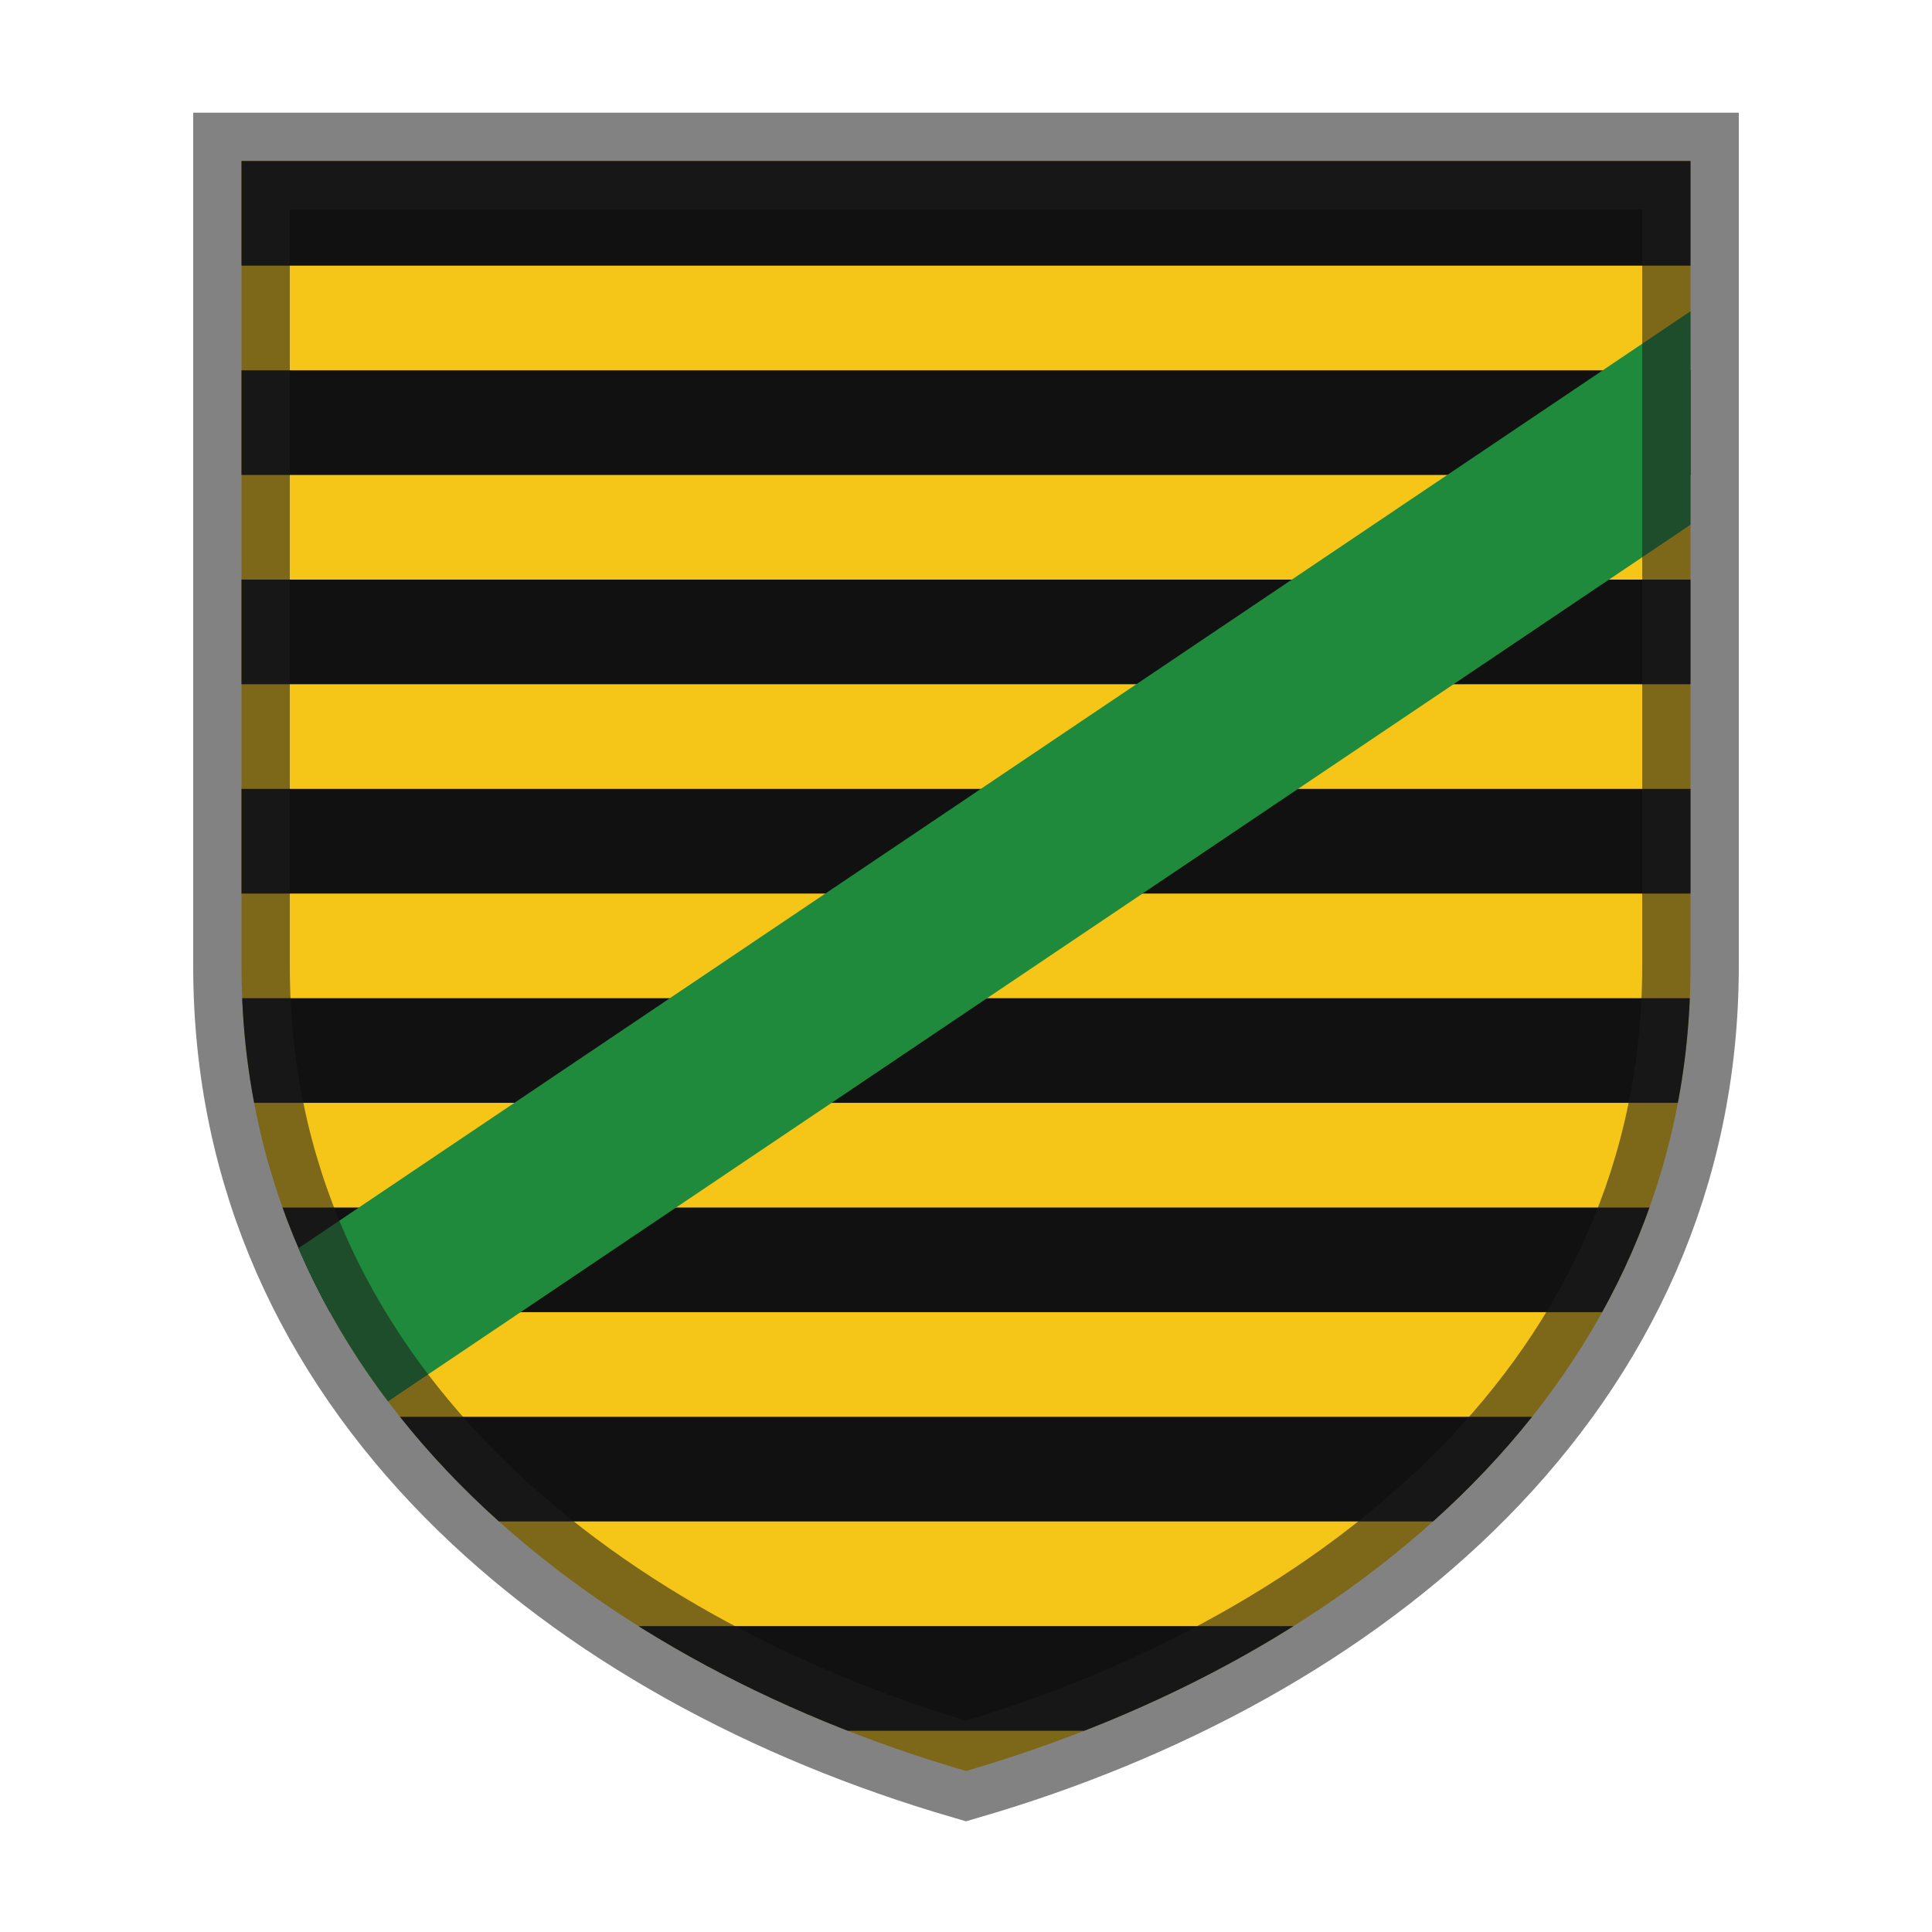
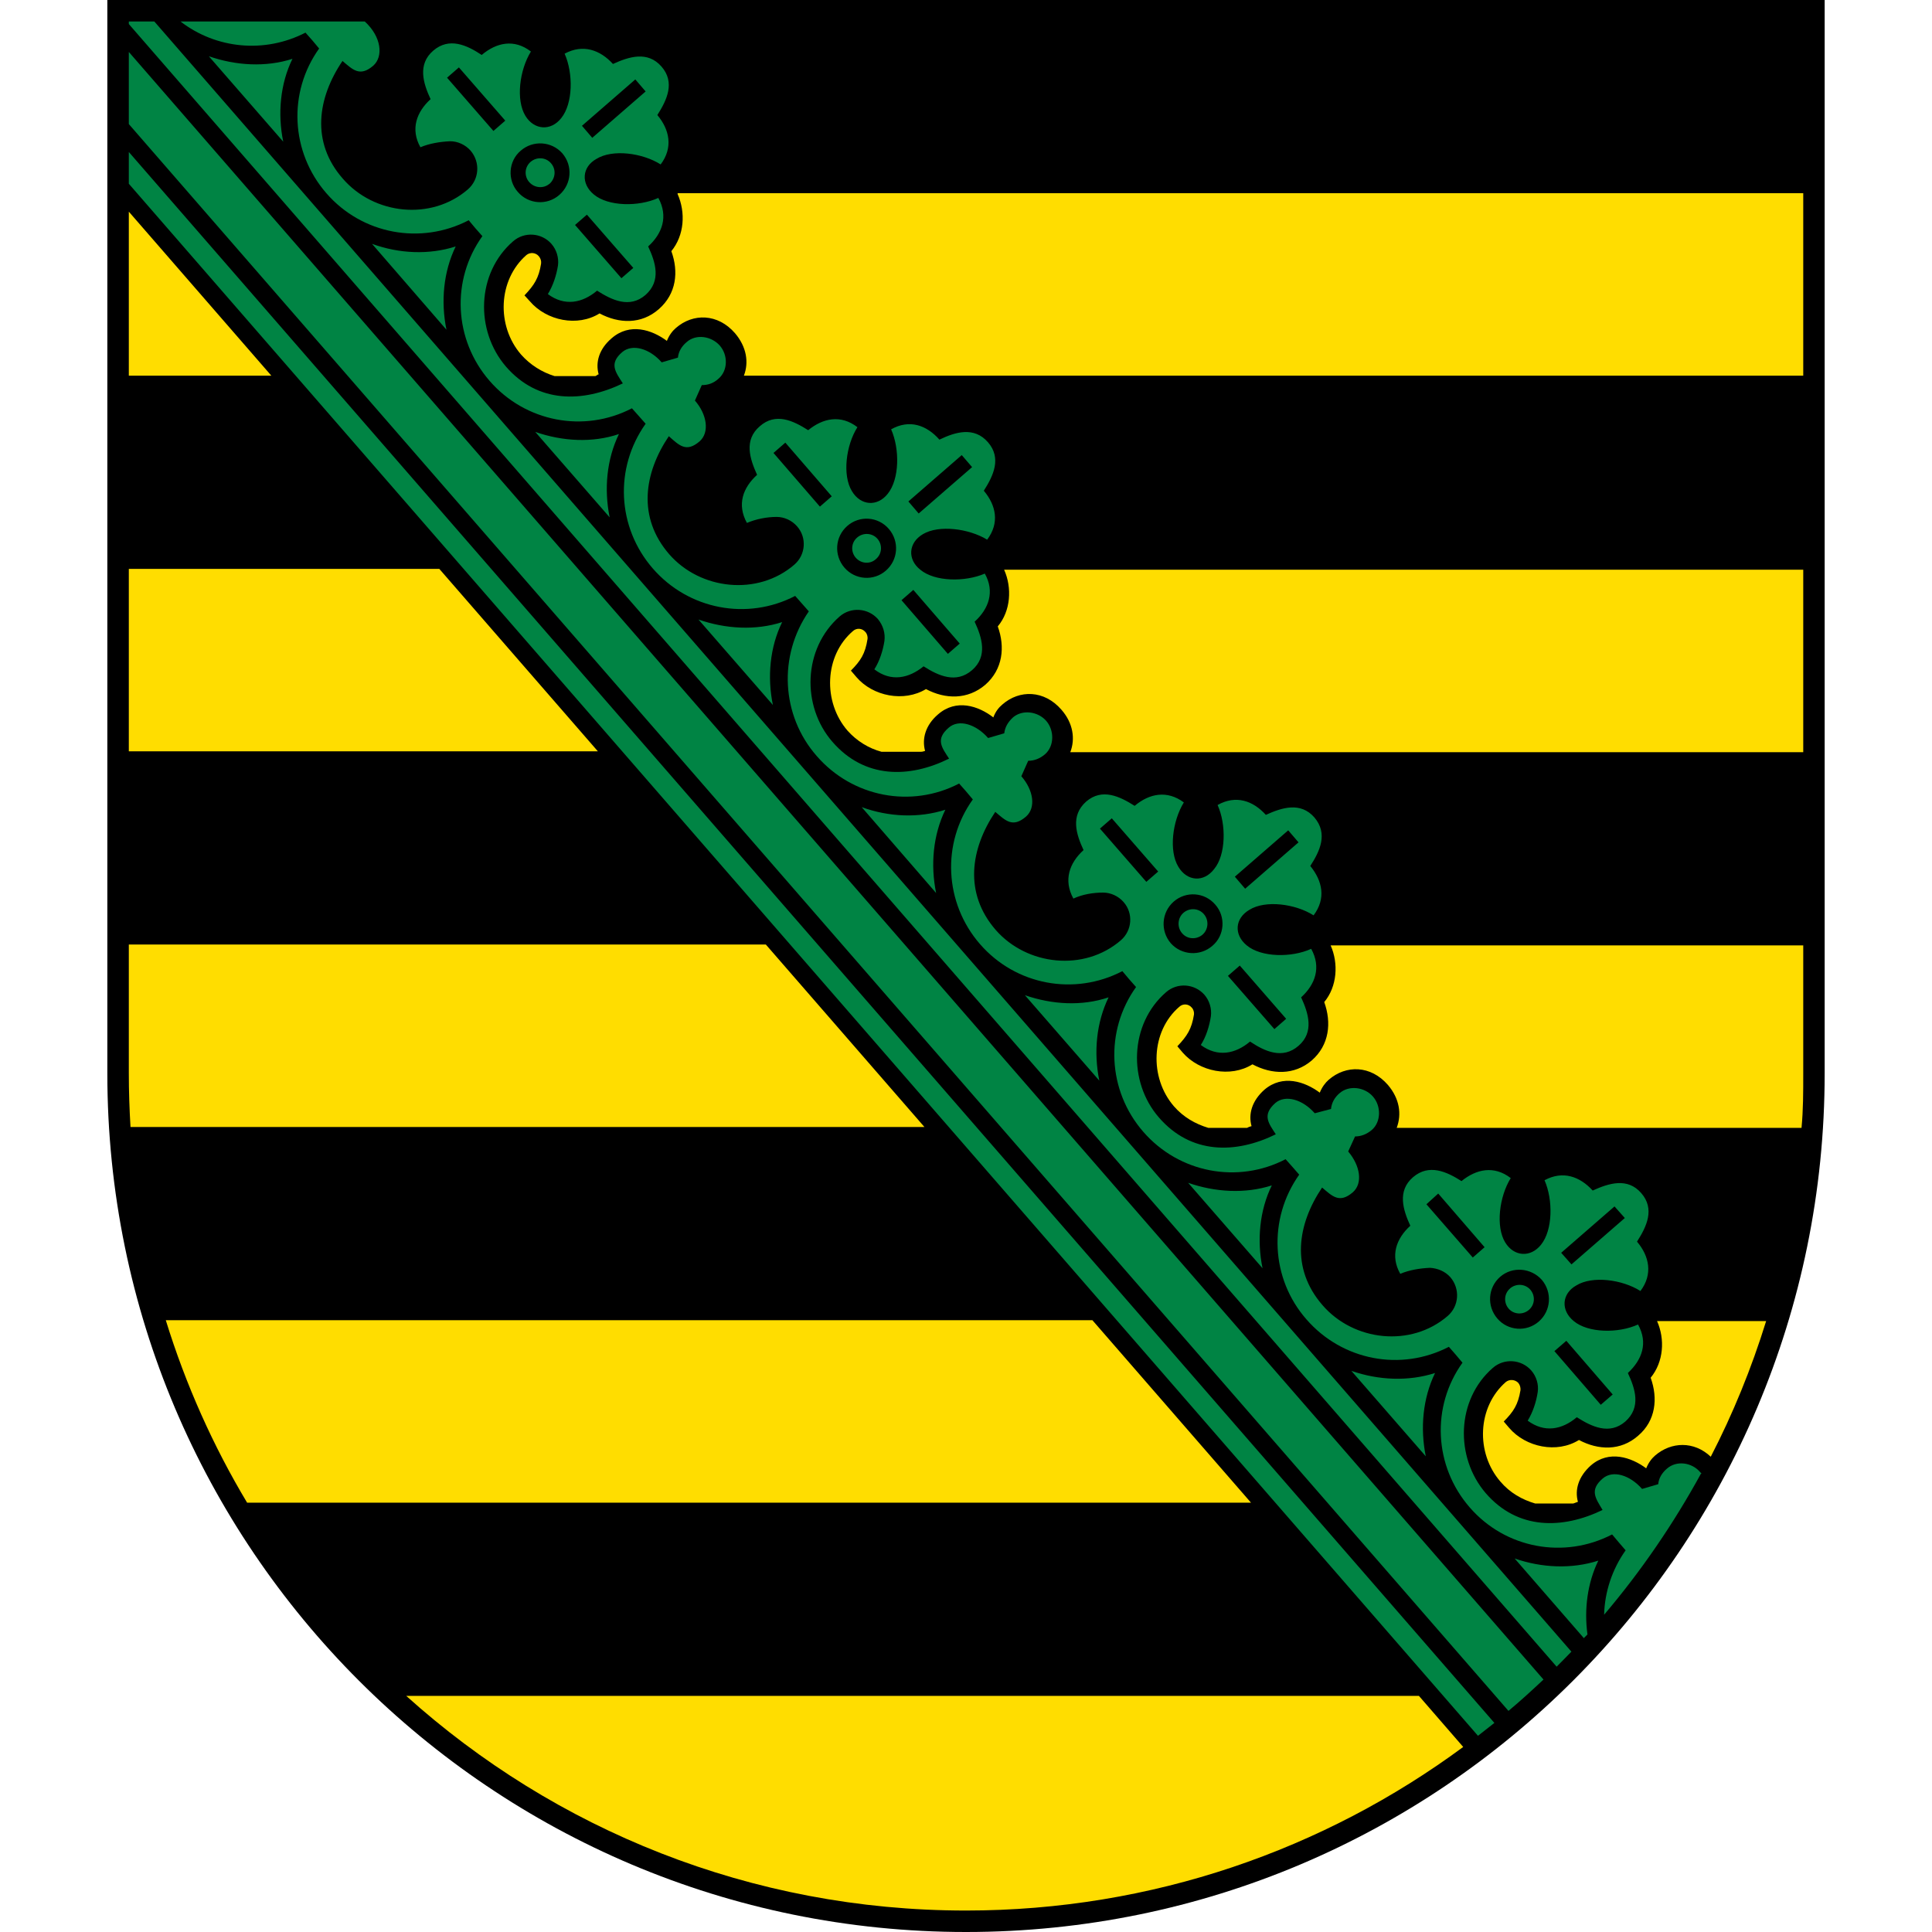
- <svg xmlns="http://www.w3.org/2000/svg" width="24" height="24" viewBox="0 0 24 24">
-   <defs>
-     <clipPath id="s">
-       <path d="M3 2h18v10c0 5.2-4.2 8.6-9 10C7.2 20.6 3 17.2 3 12z" />
-     </clipPath>
-   </defs>
-   <g clip-path="url(#s)">
-     <rect x="0" y="0" width="24" height="24" fill="#f5c518" />
-     <rect x="0" y="2.0" width="24" height="1.3" fill="#111" />
-     <rect x="0" y="4.6" width="24" height="1.3" fill="#111" />
-     <rect x="0" y="7.2" width="24" height="1.3" fill="#111" />
-     <rect x="0" y="9.8" width="24" height="1.3" fill="#111" />
-     <rect x="0" y="12.4" width="24" height="1.3" fill="#111" />
-     <rect x="0" y="15.0" width="24" height="1.3" fill="#111" />
-     <rect x="0" y="17.6" width="24" height="1.3" fill="#111" />
-     <rect x="0" y="20.2" width="24" height="1.3" fill="#111" />
-     <path d="M-1 20L25 2.5" fill="none" stroke="#1f8a3b" stroke-width="2.2" />
-   </g>
-   <path d="M3 2h18v10c0 5.2-4.2 8.6-9 10C7.2 20.6 3 17.2 3 12z" fill="none" stroke="#1c1c1c" stroke-opacity=".55" stroke-width="1.2" />
+ <svg xmlns="http://www.w3.org/2000/svg" width="24" height="24" viewBox="0 0 400 450" preserveAspectRatio="xMidYMid meet" version="1.1" xml:space="preserve">
+   <path d="M 199.99,450 C 89.539,450 0,360.5 0,250 L 0,0 l 400,0 0,250 c 0,110.5 -89.55,200 -200,200" id="path324" style="fill:#000;fill-opacity:1;fill-rule:evenodd;stroke:none" />
+   <path d="m 132.83,45 262.18,0 0,42.5 -246.74,0 c 1.18,-3.1 0.64,-6.7 -2.08,-9.9 -4,-4.6 -9.77,-4.7 -13.77,-1.2 -0.82,0.7 -1.57,1.7 -2.09,3 -3.49,-2.6 -8.65,-4.3 -12.88,-0.6 -2.93,2.5 -3.79,5.6 -3.01,8.4 -0.27,0 -0.55,0.4 -0.82,0.4 l -9.45,0 c -2.93,-0.9 -5.655,-2.6 -7.789,-5 -5.81,-6.7 -5.394,-17.4 1.232,-23.2 0.862,-0.7 2.163,-0.6 2.907,0.3 0.41,0.5 0.59,1.1 0.51,1.7 -0.54,3.4 -1.601,5 -3.87,7.4 l 1.275,1.4 c 3.875,4.5 11.075,6 16.215,2.8 4.51,2.4 9.71,2.6 13.81,-1 4.1,-3.6 4.64,-8.7 2.91,-13.5 3.03,-3.7 3.36,-9 1.46,-13.3 m 76.05,87.5 186.13,0 0,42.5 -170.72,0 c 1.2,-3.1 0.66,-6.8 -2.07,-9.9 -3.99,-4.6 -9.77,-4.7 -13.76,-1.2 -0.83,0.7 -1.57,1.6 -2.09,3 -3.49,-2.7 -8.66,-4.4 -12.89,-0.7 -2.93,2.5 -3.78,5.7 -3.01,8.5 -0.33,0.1 -0.61,0.2 -0.92,0.2 l -9.24,0 c -2.98,-0.8 -5.74,-2.5 -7.89,-4.9 -5.82,-6.7 -5.41,-17.5 1.23,-23.2 0.86,-0.8 2.16,-0.7 2.91,0.2 0.4,0.4 0.57,1.1 0.51,1.6 -0.54,3.5 -1.61,5.1 -3.88,7.4 l 1.28,1.5 c 3.86,4.5 11.08,5.9 16.21,2.8 4.51,2.4 9.71,2.5 13.81,-1 4.1,-3.6 4.65,-8.8 2.91,-13.6 3.03,-3.6 3.36,-9 1.48,-13.2 m 76.05,87.5 110.08,0 0,29.9 c 0,4.3 0,8.4 -0.4,12.6 l -94.29,0 c 1.2,-3.2 0.67,-6.8 -2.05,-10 -4,-4.6 -9.76,-4.7 -13.79,-1.2 -0.8,0.7 -1.55,1.7 -2.08,3 -3.49,-2.6 -8.64,-4.3 -12.88,-0.7 -2.93,2.6 -3.79,5.7 -3.01,8.5 -0.36,0.1 -0.69,0.2 -1.03,0.4 l -9.04,0 c -3.01,-0.9 -5.81,-2.5 -7.99,-5 -5.81,-6.7 -5.4,-17.5 1.23,-23.2 0.86,-0.8 2.17,-0.7 2.91,0.2 0.4,0.4 0.58,1.1 0.51,1.6 -0.54,3.4 -1.6,5 -3.87,7.4 l 1.27,1.5 c 3.87,4.4 11.08,5.9 16.22,2.7 4.51,2.4 9.71,2.6 13.81,-0.9 4.11,-3.6 4.64,-8.8 2.91,-13.6 3.01,-3.6 3.36,-9 1.49,-13.2 m 76.03,87.5 25.41,0 c -3.41,11 -7.73,21.6 -12.9,31.6 -3.92,-3.7 -9.2,-3.5 -12.94,-0.3 -0.82,0.7 -1.57,1.7 -2.1,3 -3.5,-2.6 -8.67,-4.3 -12.86,-0.7 -2.93,2.6 -3.81,5.7 -3.04,8.5 -0.37,0.1 -0.72,0.3 -1.12,0.4 l -8.82,0 c -3.07,-0.9 -5.9,-2.5 -8.11,-5.1 -5.81,-6.7 -5.39,-17.4 1.25,-23.2 0.86,-0.7 2.14,-0.6 2.91,0.2 0.4,0.5 0.56,1.1 0.51,1.7 -0.56,3.4 -1.63,5 -3.9,7.3 l 1.28,1.5 c 3.87,4.5 11.1,6 16.24,2.8 4.51,2.4 9.71,2.6 13.79,-1 4.11,-3.5 4.64,-8.7 2.91,-13.5 3.04,-3.7 3.36,-9 1.49,-13.2 M 5.006,87.5 l 0,-38.2 33.194,38.2 -33.194,0 z m 0,87.5 0,-42.5 72.314,0 36.94,42.5 -109.254,0 z m 0.391,87.5 C 5.15,258.4 5.006,254.2 5.006,250 l 0,-30 148.374,0 36.94,42.5 -184.923,0 z M 305.49,395 315.81,406.9 C 283.44,430.8 243.37,445 200,445 149.87,445 104.16,426.1 69.611,395 l 235.879,0 z M 32.557,350 C 24.641,336.8 18.245,322.5 13.617,307.5 l 215.823,0 36.94,42.5 -233.823,0 z" id="path328" style="fill:#fd0;fill-opacity:1;fill-rule:evenodd;stroke:none" />
+   <path d="m 155.02,164.2 c -1.34,-6.5 -0.7,-13.5 2.16,-19.3 -6.21,2 -13.16,1.6 -19.49,-0.6 l 17.33,19.9 z M 78.987,76.8 c -1.339,-6.6 -0.707,-13.5 2.154,-19.4 -6.2,2 -13.154,1.7 -19.488,-0.6 l 17.334,20 z M 117,120.5 c -1.33,-6.6 -0.7,-13.5 2.16,-19.4 -6.2,2.1 -13.15,1.7 -19.485,-0.5 L 117,120.5 z m 76.04,87.5 c -1.34,-6.6 -0.71,-13.5 2.15,-19.4 -6.2,2 -13.16,1.7 -19.48,-0.6 l 17.33,20 z m 38.01,43.7 c -1.34,-6.6 -0.7,-13.5 2.16,-19.4 -6.2,2.1 -13.15,1.7 -19.49,-0.5 l 17.33,19.9 z m 38.02,43.7 c -1.34,-6.5 -0.7,-13.5 2.16,-19.3 -6.21,2 -13.16,1.6 -19.49,-0.6 l 17.33,19.9 z m 38.02,43.8 c -1.33,-6.6 -0.69,-13.5 2.16,-19.4 -6.21,2 -13.17,1.7 -19.49,-0.5 l 17.33,19.9 z m 36.86,42.3 0.8,-0.8 c -0.8,-5.9 0,-12 2.53,-17.2 -6.21,2 -13.17,1.7 -19.49,-0.5 l 16.16,18.6 z M 40.971,33 c -1.336,-6.5 -0.702,-13.5 2.149,-19.3 -6.2,2 -13.152,1.6 -19.477,-0.6 L 40.971,33 z M 323.07,401.3 5.006,35.4 l 0,7.4 314.244,361.5 c 1.28,-1 2.56,-2 3.82,-3 M 5.006,28.9 326.35,398.5 c 2.77,-2.3 5.49,-4.8 8.16,-7.3 L 5.006,12.1 l 0,16.8 z M 238.17,266.4 10.943,5 5.006,5 l 0,0.6 332.564,382.6 c 1.18,-1.2 2.3,-2.3 3.44,-3.5 L 238.17,266.4 z m 133.16,76.8 c 0,-0.1 -0.32,-0.2 -0.32,-0.3 -1.94,-2.3 -5.54,-2.8 -7.78,-0.8 -1.15,1 -1.87,2.2 -2,3.6 l -3.76,1.1 c -2.8,-3.2 -6.8,-4.5 -9.2,-2.4 -3.12,2.7 -1.6,4.6 0,7.3 -9.34,4.5 -19.74,4.7 -27.2,-3.9 -7.23,-8.4 -6.88,-21.8 1.65,-29.2 2.64,-2.3 6.64,-2 8.93,0.6 1.23,1.4 1.76,3.3 1.52,5 -0.34,2.3 -1.12,4.7 -2.34,6.7 3.92,2.9 8,2.1 11.44,-0.8 3.46,2.2 7.6,4.2 11.3,1 3.71,-3.3 2.32,-7.6 0.59,-11.3 3.33,-3.1 4.75,-7 2.37,-11.3 -4.58,2.1 -11.65,2 -14.98,-0.8 -3.07,-2.5 -2.8,-6.4 0.61,-8.3 3.71,-2.3 10.67,-1.4 14.93,1.3 2.94,-3.9 2.08,-8.1 -0.8,-11.5 2.24,-3.5 4.22,-7.6 0.99,-11.3 -3.2,-3.7 -7.57,-2.3 -11.31,-0.6 -3.01,-3.3 -6.96,-4.7 -11.22,-2.4 2.02,4.6 1.92,11.6 -0.8,15 -2.46,3.1 -6.32,2.8 -8.35,-0.5 -2.27,-3.7 -1.39,-10.7 1.28,-15 -3.89,-3 -8.03,-2.1 -11.47,0.7 -3.46,-2.2 -7.57,-4.1 -11.3,-0.9 -3.71,3.2 -2.32,7.6 -0.62,11.3 -3.3,3 -4.72,7 -2.34,11.2 2.1,-0.9 4.61,-1.3 6.93,-1.4 1.73,0.1 3.52,0.8 4.75,2.2 2.29,2.7 2.02,6.7 -0.62,9 -8.56,7.4 -21.92,5.9 -29.17,-2.5 -7.47,-8.6 -5.87,-18.8 -0.1,-27.4 2.37,2 4.02,3.8 7.17,1.1 2.37,-2.1 1.71,-6.2 -1.09,-9.5 l 1.6,-3.5 c 1.38,0 2.69,-0.5 3.89,-1.5 2.21,-1.9 2.21,-5.6 0.27,-7.8 -1.92,-2.2 -5.52,-2.7 -7.74,-0.8 -1.2,1 -1.89,2.3 -2.02,3.7 l -3.79,1 c -2.8,-3.2 -6.8,-4.4 -9.17,-2.4 -3.15,2.8 -1.6,4.7 0.1,7.3 -9.35,4.6 -19.75,4.7 -27.21,-3.9 -7.25,-8.3 -6.9,-21.8 1.65,-29.2 2.63,-2.3 6.63,-2 8.93,0.6 1.22,1.4 1.73,3.3 1.51,5 -0.35,2.3 -1.12,4.8 -2.35,6.7 3.9,2.9 8.03,2.1 11.47,-0.8 3.44,2.3 7.58,4.2 11.28,1 3.71,-3.2 2.32,-7.6 0.62,-11.3 3.3,-3 4.72,-7 2.34,-11.3 -4.58,2.1 -11.65,2 -15.01,-0.8 -3.04,-2.5 -2.79,-6.3 0.64,-8.3 3.71,-2.3 10.67,-1.4 14.93,1.3 2.94,-3.9 2.08,-8 -0.77,-11.5 2.21,-3.4 4.19,-7.5 0.96,-11.3 -3.23,-3.7 -7.57,-2.3 -11.31,-0.6 -2.98,-3.3 -6.97,-4.7 -11.24,-2.3 2.04,4.5 1.95,11.6 -0.79,14.9 -2.43,3.2 -6.31,2.9 -8.34,-0.5 -2.27,-3.7 -1.39,-10.7 1.27,-15 -3.89,-2.9 -8.03,-2.1 -11.46,0.8 -3.46,-2.2 -7.57,-4.2 -11.29,-1 -3.71,3.3 -2.33,7.6 -0.61,11.3 -3.3,3 -4.73,7 -2.37,11.3 2.12,-1 4.63,-1.4 6.93,-1.4 1.74,0 3.54,0.8 4.76,2.2 2.3,2.6 2.02,6.6 -0.62,8.9 -8.55,7.4 -21.91,5.9 -29.16,-2.4 -7.46,-8.6 -5.88,-18.9 -0.1,-27.5 2.37,2 4.02,3.8 7.16,1.1 2.38,-2.1 1.71,-6.2 -1.09,-9.4 l 1.6,-3.6 c 1.4,0 2.71,-0.5 3.89,-1.5 2.22,-1.9 2.22,-5.6 0.3,-7.8 -1.93,-2.2 -5.52,-2.7 -7.74,-0.8 -1.19,1.1 -1.87,2.3 -2.03,3.7 l -3.76,1.1 c -2.8,-3.2 -6.81,-4.5 -9.19,-2.4 -3.13,2.7 -1.6,4.6 0.1,7.2 -9.3,4.6 -19.69,4.7 -27.16,-3.9 -7.24,-8.3 -6.89,-21.7 1.65,-29.2 2.64,-2.3 6.64,-2 8.94,0.6 1.22,1.5 1.74,3.3 1.51,5.1 -0.34,2.2 -1.12,4.7 -2.35,6.6 3.9,3 8.03,2.1 11.47,-0.7 3.45,2.2 7.57,4.1 11.28,0.9 3.71,-3.2 2.33,-7.6 0.61,-11.3 3.31,-3 4.73,-7 2.37,-11.2 -4.61,2 -11.67,1.9 -15.02,-0.9 -3.05,-2.4 -2.8,-6.3 0.63,-8.3 3.72,-2.2 10.68,-1.3 14.94,1.3 2.93,-3.9 2.08,-8 -0.78,-11.4 2.23,-3.5 4.19,-7.6 0.96,-11.3 -3.22,-3.7 -7.57,-2.4 -11.3,-0.6 -3.01,-3.4 -6.98,-4.8 -11.25,-2.4 2.04,4.6 1.95,11.6 -0.78,15 -2.44,3.1 -6.32,2.8 -8.35,-0.6 -2.27,-3.7 -1.39,-10.7 1.28,-14.9 -3.9,-3 -8.04,-2.1 -11.47,0.7 -3.46,-2.2 -7.57,-4.2 -11.29,-0.9 -3.71,3.2 -2.33,7.5 -0.61,11.3 -3.31,3 -4.73,6.9 -2.37,11.2 2.11,-0.9 4.63,-1.4 6.93,-1.4 1.75,0 3.54,0.8 4.76,2.2 2.29,2.6 2.02,6.6 -0.62,8.9 -8.54,7.4 -21.92,5.9 -29.16,-2.4 -7.47,-8.6 -5.88,-18.9 -0.1,-27.5 2.39,2.1 4.03,3.9 7.17,1.2 2.38,-2.1 1.71,-6.3 -1.09,-9.5 l 1.6,-3.6 c 1.4,0 2.71,-0.4 3.9,-1.5 2.22,-1.9 2.22,-5.5 0.3,-7.7 -1.93,-2.2 -5.53,-2.8 -7.75,-0.8 -1.18,1 -1.86,2.2 -2.01,3.6 l -3.78,1.1 c -2.79,-3.2 -6.8,-4.4 -9.18,-2.4 -3.14,2.7 -1.6,4.6 0.13,7.3 -9.35,4.5 -19.74,4.7 -27.209,-3.9 -7.245,-8.4 -6.89,-21.8 1.654,-29.2 2.64,-2.3 6.635,-2 8.925,0.6 1.23,1.4 1.74,3.3 1.53,5 -0.36,2.3 -1.14,4.7 -2.36,6.7 3.89,2.9 8.02,2.1 11.46,-0.8 3.45,2.2 7.57,4.2 11.28,1 3.72,-3.3 2.34,-7.6 0.62,-11.3 3.31,-3 4.72,-7 2.37,-11.3 -4.61,2.1 -11.68,2 -15.02,-0.8 -3.05,-2.5 -2.81,-6.4 0.62,-8.3 3.72,-2.3 10.68,-1.4 14.94,1.3 2.94,-3.9 2.09,-8.1 -0.77,-11.5 2.22,-3.5 4.2,-7.6 0.96,-11.3 -3.23,-3.7 -7.58,-2.3 -11.3,-0.6 -3.01,-3.3 -6.99,-4.7 -11.26,-2.4 2.04,4.6 1.96,11.6 -0.78,15 -2.43,3.1 -6.319,2.8 -8.343,-0.5 -2.272,-3.7 -1.39,-10.7 1.274,-15 -3.893,-3 -8.034,-2.1 -11.464,0.8 -3.461,-2.3 -7.573,-4.2 -11.288,-1 -3.712,3.2 -2.336,7.6 -0.616,11.3 -3.304,3 -4.722,7 -2.37,11.2 2.117,-0.9 4.634,-1.3 6.933,-1.4 1.747,0 3.533,0.8 4.765,2.2 2.288,2.7 2.008,6.7 -0.632,9 C 75.448,51.5 62.08,50 54.84,41.6 47.371,33.1 48.957,22.8 54.77,14.2 c 2.382,2 4.027,3.8 7.168,1.1 C 64.314,13.2 63.893,8.6 59.96,5 L 17.036,5 c 8.294,6.4 19.614,7.5 29.118,2.6 l 1.59,1.8 1.589,1.9 c -7.299,10.2 -6.661,24.1 1.677,33.7 8.336,9.6 22.008,12.1 33.16,6.3 l 1.59,1.9 1.594,1.8 c -7.304,10.2 -6.661,24.1 1.672,33.7 8.331,9.6 22.004,12.2 33.164,6.4 l 1.6,1.8 1.59,1.8 c -7.31,10.3 -6.67,24.1 1.66,33.7 8.34,9.6 22.01,12.2 33.17,6.4 l 1.59,1.8 1.59,1.8 c -7.12,10.3 -6.49,24.2 1.85,33.7 8.34,9.6 22.01,12.2 33.16,6.4 l 1.59,1.8 1.6,1.9 c -7.3,10.2 -6.67,24.1 1.67,33.7 8.34,9.6 22.01,12.1 33.16,6.3 l 1.6,1.9 1.59,1.8 c -7.31,10.2 -6.67,24.1 1.67,33.7 8.33,9.6 22,12.2 33.16,6.4 l 1.6,1.8 1.57,1.8 c -7.3,10.3 -6.64,24.2 1.68,33.7 8.35,9.6 22,12.2 33.18,6.4 l 1.57,1.8 1.6,1.9 c -7.31,10.2 -6.67,24.1 1.68,33.7 8.32,9.6 22,12.1 33.17,6.3 l 1.6,1.9 1.55,1.8 c -3.2,4.5 -4.88,9.8 -5.01,15 8.58,-10.1 16.18,-21.2 22.58,-32.9 m -63.97,-62.7 2.75,-2.5 10.8,12.5 -2.75,2.4 -10.8,-12.4 z m 40.61,46.7 2.78,-2.4 -10.8,-12.5 -2.78,2.4 10.8,12.5 z m -21.14,-27.1 c 1.41,-1.2 3.52,-1.1 4.74,0.3 1.2,1.4 1.07,3.5 -0.34,4.7 -1.39,1.2 -3.52,1.1 -4.72,-0.3 -1.2,-1.4 -1.07,-3.5 0.34,-4.7 m -2.32,-2.7 c 2.88,-2.5 7.2,-2.1 9.71,0.7 2.45,2.9 2.16,7.2 -0.69,9.7 -2.86,2.5 -7.2,2.2 -9.68,-0.7 -2.48,-2.9 -2.19,-7.2 0.66,-9.7 m -46.96,-101.2 -2.4,-2.8 -12.43,10.8 2.4,2.8 12.43,-10.8 z m -5.62,43.5 2.74,-2.4 -10.8,-12.4 -2.76,2.4 10.82,12.4 z M 231.2,193 l 2.76,-2.4 10.8,12.4 -2.76,2.4 -10.8,-12.4 z m 23.89,24.7 c 1.39,-1.2 1.54,-3.4 0.3,-4.8 -1.22,-1.4 -3.33,-1.5 -4.73,-0.3 -1.4,1.2 -1.55,3.4 -0.3,4.8 1.21,1.4 3.33,1.5 4.73,0.3 m 2.3,2.6 c 2.86,-2.4 3.16,-6.8 0.67,-9.6 -2.48,-2.9 -6.82,-3.2 -9.68,-0.7 -2.85,2.5 -3.16,6.8 -0.68,9.7 2.49,2.8 6.82,3.1 9.69,0.6 M 199.01,106 l 2.41,2.8 -12.44,10.8 -2.4,-2.8 12.43,-10.8 z m -43.85,-0.5 2.76,-2.4 10.81,12.5 -2.76,2.4 -10.81,-12.5 z m 40.62,46.8 2.76,-2.4 -10.81,-12.5 -2.75,2.4 10.8,12.5 z m -21.13,-27.1 c 1.39,-1.2 3.52,-1.1 4.73,0.3 1.21,1.4 1.07,3.5 -0.33,4.7 -1.4,1.3 -3.51,1.1 -4.73,-0.3 -1.22,-1.4 -1.07,-3.5 0.33,-4.7 m -2.3,-2.7 c 2.86,-2.5 7.19,-2.2 9.68,0.7 2.49,2.9 2.18,7.2 -0.68,9.7 -2.85,2.5 -7.19,2.2 -9.68,-0.7 -2.48,-2.9 -2.18,-7.2 0.68,-9.7 m -46.97,-101.2 -2.4,-2.8 -12.43,10.8 2.4,2.8 12.43,-10.8 z m -5.64,43.5 2.77,-2.4 -10.81,-12.4 -2.76,2.4 10.8,12.4 z m -40.612,-46.7 2.76,-2.4 10.802,12.4 -2.762,2.4 -10.8,-12.4 z m 23.892,24.7 c 1.4,-1.3 1.55,-3.4 0.3,-4.8 -1.22,-1.4 -3.333,-1.5 -4.734,-0.3 -1.394,1.2 -1.549,3.3 -0.333,4.7 1.213,1.4 3.337,1.6 4.737,0.4 m 2.29,2.6 c 2.87,-2.5 3.18,-6.8 0.69,-9.7 -2.49,-2.8 -6.826,-3.1 -9.682,-0.6 -2.862,2.4 -3.163,6.8 -0.683,9.6 2.485,2.9 6.825,3.2 9.675,0.7 m 245.77,235.6 2.4,2.7 -12.42,10.8 -2.4,-2.7 12.42,-10.8 z" id="path332" style="fill:#008444;fill-opacity:1;fill-rule:evenodd;stroke:none" />
</svg>
